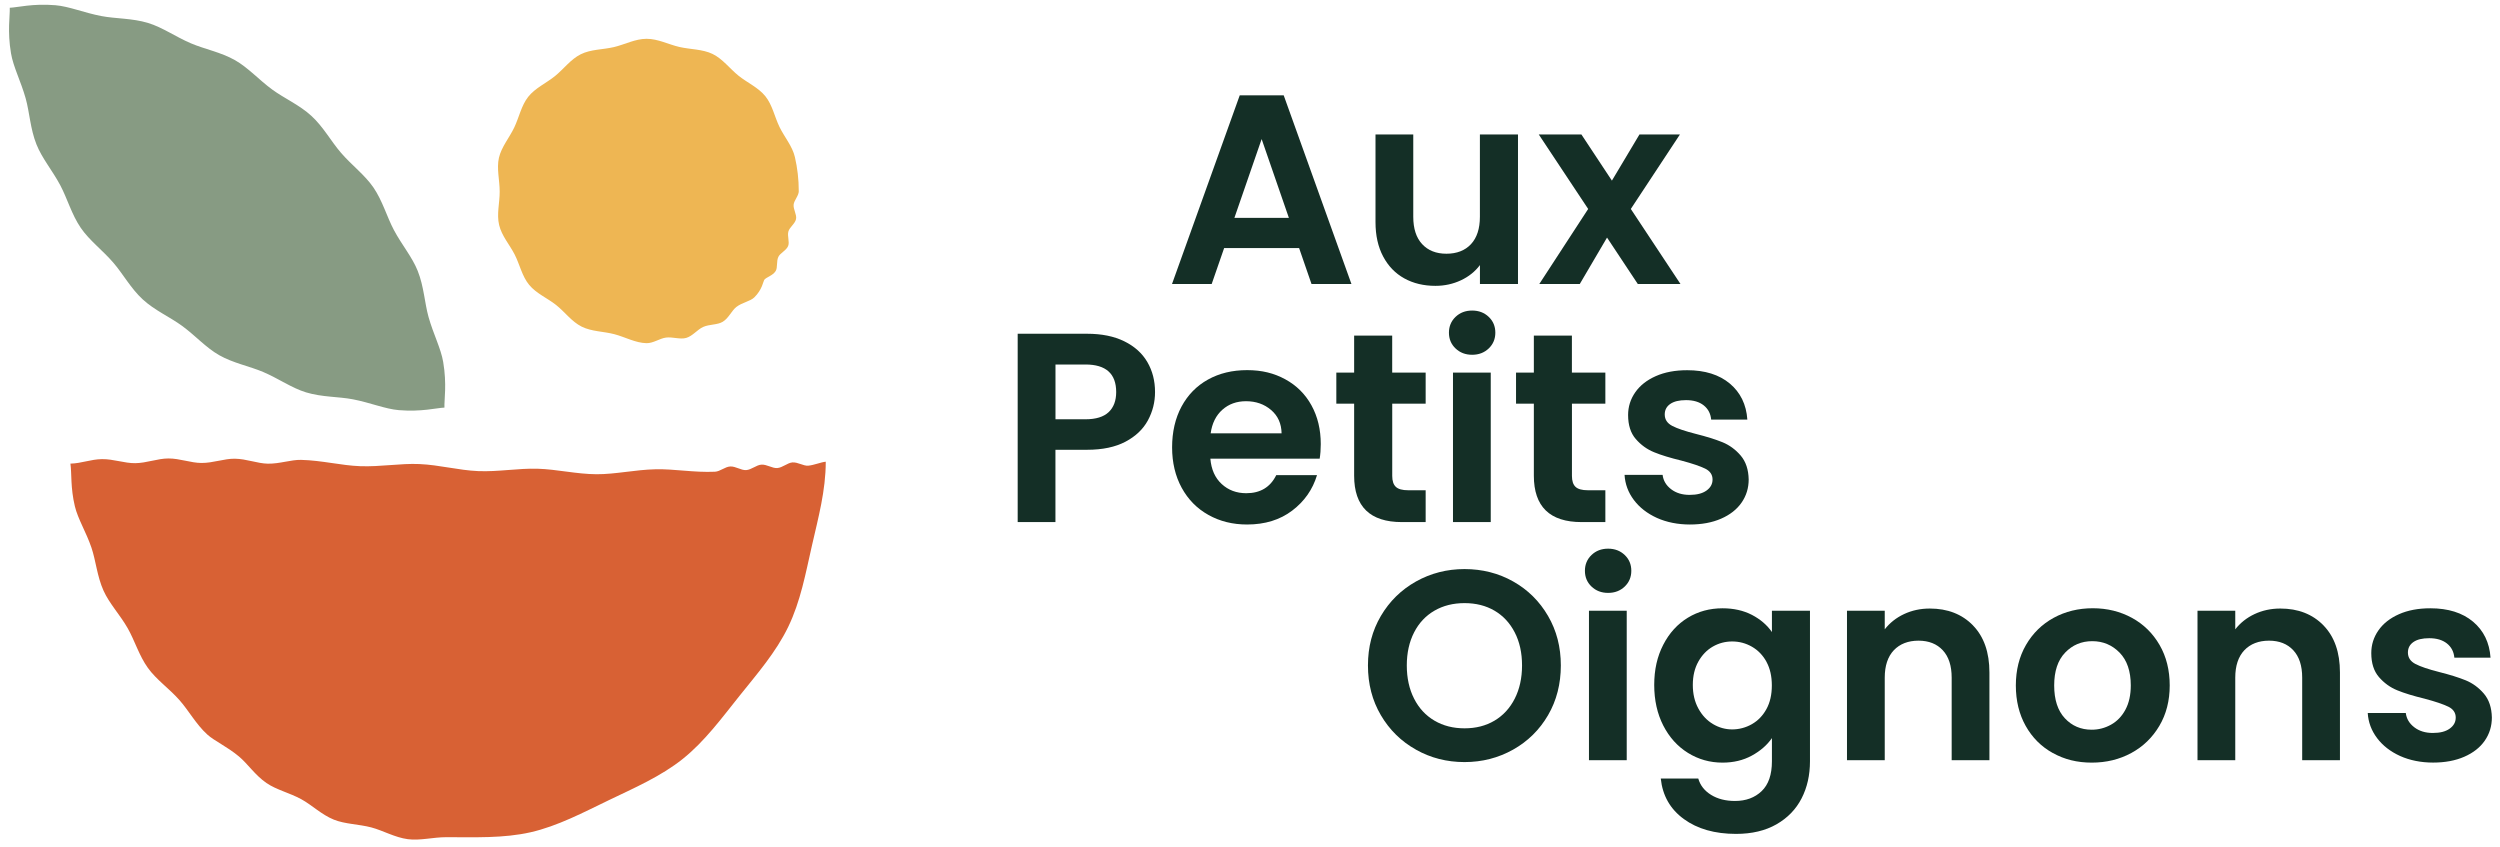
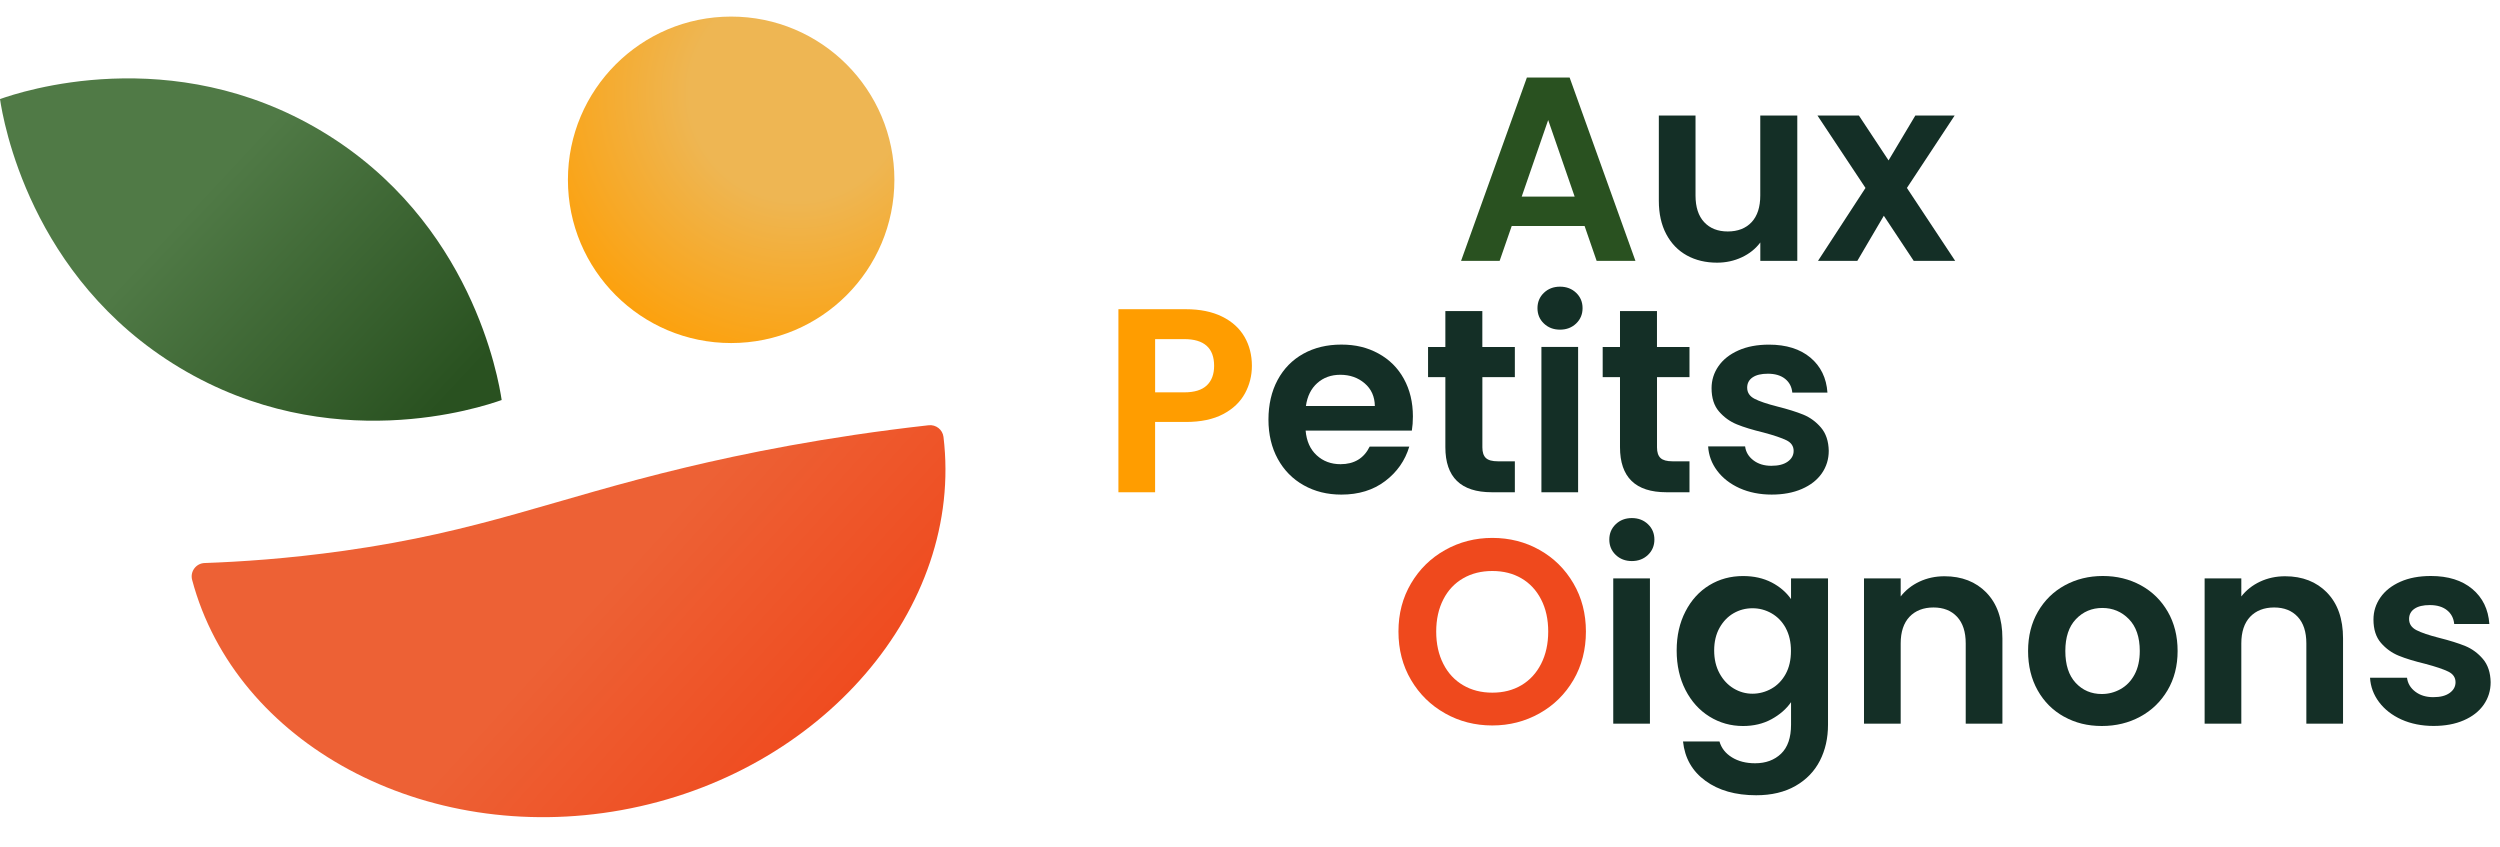
- <svg xmlns="http://www.w3.org/2000/svg" id="Calque_1" version="1.1" viewBox="0 0 599.18 202.83">
+ <svg xmlns="http://www.w3.org/2000/svg" viewBox="0 0 2095.9 709.49">
  <defs>
-     <style>
-       .st0 {
-         fill: #142f26;
-       }
- 
-       .st1 {
-         fill: #eeb653;
-       }
- 
-       .st2 {
-         fill: #d86134;
-       }
- 
-       .st3 {
-         fill: #879b83;
-       }
-     </style>
+     <linearGradient id="g-leaf" gradientUnits="userSpaceOnUse" x1="60" y1="70" x2="360" y2="350">
+       <stop offset="0" stop-color="#507A46" />
+       <stop offset="0.35" stop-color="#507A46" />
+       <stop offset="1" stop-color="#295120" />
+     </linearGradient>
+     <radialGradient id="g-dot" gradientUnits="userSpaceOnUse" cx="668" cy="78" r="300">
+       <stop offset="0" stop-color="#EEB653" />
+       <stop offset="0.3" stop-color="#EEB653" />
+       <stop offset="0.85" stop-color="#FF9D00" />
+     </radialGradient>
+     <linearGradient id="g-slice" gradientUnits="userSpaceOnUse" x1="330" y1="400" x2="650" y2="690">
+       <stop offset="0" stop-color="#ED6135" />
+       <stop offset="0.45" stop-color="#ED6135" />
+       <stop offset="1" stop-color="#EF491D" />
+     </linearGradient>
  </defs>
-   <g>
-     <path class="st2" d="M106.92,200.65c6.92,0,13.78.29,20.25-1.18s12.73-4.79,18.77-7.7,12.45-5.68,17.71-9.89,9.34-9.79,13.57-15.08,8.74-10.44,11.7-16.57,4.16-12.79,5.68-19.47,3.31-13.18,3.31-20.1c-1.12.1-2.84.83-4.2.95-1.16.1-2.48-.88-3.8-.78-1.18.09-2.34,1.26-3.64,1.35-1.19.08-2.51-.91-3.79-.82-1.2.08-2.38,1.23-3.66,1.31-1.21.07-2.51-.93-3.79-.87s-2.41,1.2-3.68,1.26c-4.98.23-9.71-.69-14.21-.59-4.94.11-9.62,1.21-14.17,1.19-4.85-.03-9.52-1.19-14.16-1.32s-9.44.77-14.2.57-9.24-1.48-14.11-1.69c-4.52-.2-9.25.69-14.2.51-4.49-.16-9.16-1.39-14.14-1.51-2.43-.06-5.11.96-7.97.91-2.49-.04-5.13-1.16-7.93-1.19-2.53-.03-5.19,1.03-7.95,1.02-2.55,0-5.21-1.09-7.95-1.08-2.57,0-5.22,1.1-7.95,1.13-2.58.03-5.25-1.01-7.97-.97s-4.85,1.01-7.56,1.08c.33,2.4,0,5.77,1.06,10.21.73,3.06,2.72,6.22,3.98,9.93,1.06,3.14,1.35,6.86,2.89,10.3,1.39,3.09,3.95,5.78,5.79,9,1.7,2.97,2.71,6.55,4.86,9.54,2.01,2.79,5.06,4.9,7.5,7.64,2.29,2.57,4.02,5.86,6.74,8.32,1.68,1.52,4.67,2.84,7.55,5.23,2.11,1.75,3.88,4.5,6.62,6.38,2.36,1.63,5.52,2.34,8.34,3.88,2.56,1.4,4.85,3.7,7.79,4.89,2.73,1.1,5.96,1.07,9,1.87,2.85.76,5.63,2.41,8.76,2.82,2.92.38,6.03-.48,9.19-.48Z" />
-     <path class="st1" d="M191.45,45.79c0,1.13-1.13,2.19-1.24,3.26-.11,1.13.79,2.38.58,3.44-.22,1.12-1.53,1.94-1.83,2.97-.32,1.1.33,2.5-.06,3.48-.43,1.09-1.87,1.66-2.33,2.59-.54,1.08-.14,2.57-.66,3.42-.69,1.13-2.23,1.45-2.75,2.13-.19.25-.48,2.36-2.38,4.2-.98.95-2.88,1.2-4.28,2.28-1.16.9-1.85,2.7-3.28,3.56-1.29.78-3.19.57-4.69,1.24-1.39.62-2.51,2.18-4.07,2.63-1.47.42-3.24-.29-4.85-.08-1.51.2-3.03,1.37-4.66,1.34-2.63-.05-5.13-1.48-7.73-2.16s-5.42-.61-7.82-1.81-4.03-3.53-6.13-5.19-4.73-2.74-6.44-4.81-2.25-4.85-3.46-7.24-3.11-4.47-3.74-7.1.14-5.28.13-8.03c0-2.74-.77-5.53-.18-8.1s2.51-4.83,3.66-7.23,1.7-5.28,3.36-7.38,4.32-3.27,6.41-4.96,3.77-4.04,6.19-5.24,5.28-1.09,7.92-1.71,5.11-1.99,7.85-1.99c2.74,0,5.3,1.37,7.87,1.96s5.54.51,7.94,1.67,4.13,3.53,6.22,5.21,4.76,2.84,6.44,4.93,2.21,4.94,3.39,7.37,3.08,4.58,3.69,7.22.92,5.37.92,8.11Z" />
-     <path class="st3" d="M74.65,27.79c2.87,2.64,4.71,6.1,7.09,8.85,2.55,2.95,5.69,5.28,7.75,8.28,2.21,3.23,3.22,7.02,4.92,10.22,1.85,3.49,4.39,6.47,5.71,9.8,1.49,3.74,1.65,7.68,2.59,11.04,1.14,4.06,2.97,7.55,3.51,10.77.91,5.37.22,9.08.3,10.94-1.86.07-5.5,1.06-10.93.61-3.26-.27-6.89-1.81-11.03-2.6-3.43-.66-7.37-.49-11.21-1.66-3.42-1.04-6.61-3.32-10.24-4.87-3.33-1.42-7.19-2.12-10.59-4.05-3.16-1.8-5.75-4.73-8.9-7.03-2.94-2.15-6.54-3.69-9.41-6.33s-4.71-6.1-7.09-8.85c-2.55-2.95-5.69-5.28-7.75-8.28-2.21-3.23-3.22-7.02-4.92-10.22-1.85-3.49-4.39-6.47-5.71-9.8-1.49-3.74-1.65-7.68-2.59-11.04-1.14-4.06-2.97-7.55-3.51-10.77-.91-5.37-.22-9.08-.3-10.94,1.86-.07,5.5-1.06,10.93-.61,3.26.27,6.89,1.81,11.03,2.6,3.43.66,7.37.49,11.21,1.66,3.42,1.04,6.61,3.32,10.24,4.87,3.33,1.42,7.19,2.12,10.59,4.05,3.16,1.8,5.75,4.73,8.9,7.03,2.94,2.15,6.54,3.69,9.41,6.33Z" />
-   </g>
-   <g>
-     <path class="st0" d="M311.37,59.46h-17.98l-2.98,8.6h-9.51l16.23-45.21h10.54l16.23,45.21h-9.57l-2.97-8.6ZM308.91,52.22l-6.53-18.89-6.53,18.89h13.06Z" />
-     <path class="st0" d="M363.82,32.23v35.83h-9.12v-4.53c-1.16,1.55-2.68,2.77-4.56,3.65-1.88.88-3.91,1.33-6.11,1.33-2.8,0-5.28-.59-7.44-1.78-2.16-1.19-3.85-2.93-5.08-5.24-1.23-2.31-1.84-5.05-1.84-8.25v-21.02h9.05v19.73c0,2.85.71,5.03,2.13,6.56,1.42,1.53,3.36,2.3,5.82,2.3s4.46-.76,5.89-2.3c1.42-1.53,2.13-3.72,2.13-6.56v-19.73h9.12Z" />
-     <path class="st0" d="M392.53,68.06l-7.37-11.12-6.53,11.12h-9.7l11.71-17.98-11.84-17.85h10.22l7.31,11.06,6.6-11.06h9.7l-11.77,17.85,11.9,17.98h-10.22Z" />
-     <path class="st0" d="M275.12,100.75c-1.14,2.11-2.93,3.82-5.37,5.11-2.44,1.29-5.51,1.94-9.22,1.94h-7.57v17.33h-9.05v-45.14h16.62c3.49,0,6.47.6,8.93,1.81,2.46,1.21,4.3,2.87,5.53,4.98,1.23,2.11,1.84,4.51,1.84,7.18,0,2.42-.57,4.68-1.71,6.79ZM265.71,98.78c1.21-1.14,1.81-2.75,1.81-4.82,0-4.4-2.46-6.6-7.37-6.6h-7.18v13.13h7.18c2.5,0,4.35-.57,5.56-1.71Z" />
-     <path class="st0" d="M316.28,109.93h-26.19c.22,2.59,1.12,4.61,2.72,6.08,1.59,1.47,3.56,2.2,5.89,2.2,3.36,0,5.76-1.44,7.18-4.33h9.77c-1.04,3.45-3.02,6.28-5.95,8.5-2.93,2.22-6.53,3.33-10.8,3.33-3.45,0-6.54-.76-9.28-2.3-2.74-1.53-4.87-3.7-6.4-6.5-1.53-2.8-2.3-6.04-2.3-9.7s.75-6.96,2.26-9.77c1.51-2.8,3.62-4.96,6.34-6.47,2.72-1.51,5.84-2.26,9.38-2.26s6.46.73,9.15,2.2c2.69,1.47,4.79,3.55,6.27,6.24,1.49,2.7,2.23,5.79,2.23,9.28,0,1.29-.09,2.46-.26,3.49ZM307.16,103.85c-.04-2.33-.88-4.19-2.52-5.59-1.64-1.4-3.64-2.1-6.01-2.1-2.24,0-4.13.68-5.66,2.04-1.53,1.36-2.47,3.24-2.81,5.66h17.01Z" />
-     <path class="st0" d="M333.68,96.74v17.33c0,1.21.29,2.08.87,2.62.58.54,1.56.81,2.94.81h4.2v7.63h-5.69c-7.63,0-11.45-3.71-11.45-11.12v-17.27h-4.27v-7.44h4.27v-8.86h9.12v8.86h8.02v7.44h-8.02Z" />
-     <path class="st0" d="M348.85,83.51c-1.06-1.01-1.58-2.27-1.58-3.78s.53-2.77,1.58-3.78c1.06-1.01,2.38-1.52,3.98-1.52s2.92.51,3.98,1.52c1.06,1.01,1.58,2.27,1.58,3.78s-.53,2.77-1.58,3.78c-1.06,1.01-2.38,1.52-3.98,1.52s-2.92-.51-3.98-1.52ZM357.29,89.3v35.83h-9.05v-35.83h9.05Z" />
-     <path class="st0" d="M376.75,96.74v17.33c0,1.21.29,2.08.87,2.62.58.54,1.56.81,2.94.81h4.2v7.63h-5.69c-7.63,0-11.45-3.71-11.45-11.12v-17.27h-4.27v-7.44h4.27v-8.86h9.12v8.86h8.02v7.44h-8.02Z" />
-     <path class="st0" d="M397.12,124.13c-2.33-1.06-4.17-2.49-5.53-4.3-1.36-1.81-2.1-3.82-2.23-6.01h9.12c.17,1.38.85,2.52,2.04,3.43,1.19.91,2.66,1.36,4.43,1.36s3.07-.34,4.04-1.03c.97-.69,1.46-1.57,1.46-2.65,0-1.16-.59-2.04-1.78-2.62-1.19-.58-3.07-1.22-5.66-1.91-2.67-.65-4.86-1.31-6.56-2.01-1.7-.69-3.17-1.75-4.4-3.17-1.23-1.42-1.84-3.34-1.84-5.76,0-1.98.57-3.79,1.71-5.43,1.14-1.64,2.78-2.93,4.92-3.88,2.13-.95,4.65-1.42,7.53-1.42,4.27,0,7.67,1.07,10.22,3.2,2.54,2.13,3.95,5.01,4.2,8.63h-8.67c-.13-1.42-.72-2.55-1.78-3.4-1.06-.84-2.47-1.26-4.24-1.26-1.64,0-2.9.3-3.78.91-.88.6-1.33,1.45-1.33,2.52,0,1.21.6,2.12,1.81,2.75,1.21.63,3.08,1.26,5.63,1.91,2.59.65,4.72,1.32,6.4,2,1.68.69,3.14,1.76,4.37,3.2,1.23,1.45,1.86,3.35,1.91,5.72,0,2.07-.57,3.92-1.71,5.56-1.14,1.64-2.78,2.92-4.92,3.85-2.13.93-4.62,1.39-7.47,1.39s-5.56-.53-7.89-1.58Z" />
-     <path class="st0" d="M339.37,179.67c-3.54-1.98-6.34-4.73-8.41-8.25-2.07-3.51-3.1-7.49-3.1-11.93s1.03-8.35,3.1-11.87c2.07-3.51,4.87-6.26,8.41-8.25,3.54-1.98,7.42-2.98,11.64-2.98s8.16.99,11.67,2.98c3.51,1.98,6.29,4.73,8.34,8.25,2.05,3.51,3.07,7.47,3.07,11.87s-1.02,8.42-3.07,11.93c-2.05,3.51-4.84,6.26-8.38,8.25-3.54,1.98-7.42,2.98-11.64,2.98s-8.11-.99-11.64-2.98ZM358.19,172.72c2.07-1.23,3.69-2.99,4.85-5.27,1.16-2.28,1.75-4.94,1.75-7.96s-.58-5.66-1.75-7.92c-1.16-2.26-2.78-4-4.85-5.21-2.07-1.21-4.46-1.81-7.18-1.81s-5.12.6-7.21,1.81c-2.09,1.21-3.72,2.94-4.88,5.21-1.16,2.26-1.75,4.91-1.75,7.92s.58,5.67,1.75,7.96c1.16,2.29,2.79,4.04,4.88,5.27,2.09,1.23,4.49,1.84,7.21,1.84s5.11-.61,7.18-1.84Z" />
-     <path class="st0" d="M381.44,140.58c-1.06-1.01-1.58-2.27-1.58-3.78s.53-2.77,1.58-3.78c1.06-1.01,2.38-1.52,3.98-1.52s2.92.51,3.98,1.52c1.06,1.01,1.58,2.27,1.58,3.78s-.53,2.77-1.58,3.78c-1.06,1.01-2.38,1.52-3.98,1.52s-2.92-.51-3.98-1.52ZM389.88,146.37v35.83h-9.05v-35.83h9.05Z" />
-     <path class="st0" d="M419.89,147.37c2.03,1.06,3.62,2.43,4.79,4.11v-5.11h9.12v36.09c0,3.32-.67,6.28-2.01,8.89-1.34,2.61-3.34,4.68-6.01,6.21-2.67,1.53-5.91,2.3-9.7,2.3-5.09,0-9.26-1.19-12.51-3.56-3.26-2.37-5.1-5.61-5.53-9.7h8.99c.47,1.64,1.5,2.94,3.07,3.91,1.57.97,3.48,1.46,5.72,1.46,2.63,0,4.76-.79,6.4-2.36,1.64-1.57,2.46-3.96,2.46-7.15v-5.56c-1.16,1.68-2.77,3.08-4.82,4.2-2.05,1.12-4.39,1.68-7.02,1.68-3.02,0-5.78-.78-8.28-2.33-2.5-1.55-4.47-3.74-5.92-6.56-1.44-2.82-2.17-6.07-2.17-9.73s.72-6.83,2.17-9.64c1.44-2.8,3.41-4.96,5.89-6.47,2.48-1.51,5.25-2.26,8.31-2.26,2.67,0,5.02.53,7.05,1.58ZM423.38,158.62c-.86-1.57-2.03-2.78-3.49-3.62-1.47-.84-3.04-1.26-4.72-1.26s-3.23.41-4.66,1.23c-1.42.82-2.58,2.02-3.46,3.59-.88,1.57-1.33,3.44-1.33,5.59s.44,4.04,1.33,5.66c.88,1.62,2.05,2.86,3.49,3.72,1.44.86,2.99,1.29,4.62,1.29s3.25-.42,4.72-1.26c1.47-.84,2.63-2.05,3.49-3.62.86-1.57,1.29-3.46,1.29-5.66s-.43-4.08-1.29-5.66Z" />
-     <path class="st0" d="M472.86,149.89c2.63,2.7,3.95,6.46,3.95,11.29v21.02h-9.05v-19.79c0-2.85-.71-5.03-2.13-6.56-1.42-1.53-3.36-2.3-5.82-2.3s-4.47.77-5.92,2.3c-1.44,1.53-2.17,3.72-2.17,6.56v19.79h-9.05v-35.83h9.05v4.46c1.21-1.55,2.75-2.77,4.62-3.65,1.88-.88,3.93-1.33,6.18-1.33,4.27,0,7.72,1.35,10.35,4.04Z" />
-     <path class="st0" d="M492,180.48c-2.76-1.53-4.93-3.7-6.5-6.5-1.57-2.8-2.36-6.04-2.36-9.7s.81-6.9,2.43-9.7c1.62-2.8,3.83-4.97,6.63-6.5,2.8-1.53,5.93-2.3,9.38-2.3s6.57.77,9.38,2.3c2.8,1.53,5.01,3.7,6.63,6.5,1.62,2.8,2.43,6.04,2.43,9.7s-.83,6.9-2.49,9.7c-1.66,2.8-3.9,4.97-6.73,6.5-2.82,1.53-5.98,2.3-9.47,2.3s-6.55-.76-9.31-2.3ZM505.94,173.69c1.44-.8,2.6-1.99,3.46-3.59.86-1.59,1.29-3.54,1.29-5.82,0-3.41-.9-6.03-2.68-7.86-1.79-1.83-3.98-2.75-6.56-2.75s-4.75.92-6.5,2.75c-1.75,1.83-2.62,4.45-2.62,7.86s.85,6.03,2.55,7.86c1.7,1.83,3.85,2.75,6.44,2.75,1.64,0,3.18-.4,4.62-1.2Z" />
-     <path class="st0" d="M556.87,149.89c2.63,2.7,3.95,6.46,3.95,11.29v21.02h-9.05v-19.79c0-2.85-.71-5.03-2.13-6.56-1.42-1.53-3.36-2.3-5.82-2.3s-4.47.77-5.92,2.3c-1.44,1.53-2.17,3.72-2.17,6.56v19.79h-9.05v-35.83h9.05v4.46c1.21-1.55,2.75-2.77,4.62-3.65,1.88-.88,3.93-1.33,6.18-1.33,4.27,0,7.72,1.35,10.35,4.04Z" />
-     <path class="st0" d="M575.24,181.19c-2.33-1.06-4.17-2.49-5.53-4.3-1.36-1.81-2.1-3.82-2.23-6.01h9.12c.17,1.38.85,2.52,2.04,3.43,1.19.91,2.66,1.36,4.43,1.36s3.07-.34,4.04-1.03c.97-.69,1.46-1.57,1.46-2.65,0-1.16-.59-2.04-1.78-2.62-1.19-.58-3.07-1.22-5.66-1.91-2.67-.65-4.86-1.31-6.56-2.01-1.7-.69-3.17-1.75-4.4-3.17-1.23-1.42-1.84-3.34-1.84-5.76,0-1.98.57-3.79,1.71-5.43,1.14-1.64,2.78-2.93,4.92-3.88,2.13-.95,4.65-1.42,7.53-1.42,4.27,0,7.67,1.07,10.22,3.2,2.54,2.13,3.95,5.01,4.2,8.63h-8.67c-.13-1.42-.72-2.55-1.78-3.4-1.06-.84-2.47-1.26-4.24-1.26-1.64,0-2.9.3-3.78.91-.88.6-1.33,1.45-1.33,2.52,0,1.21.6,2.12,1.81,2.75,1.21.63,3.08,1.26,5.63,1.91,2.59.65,4.72,1.32,6.4,2,1.68.69,3.14,1.76,4.37,3.2,1.23,1.45,1.86,3.35,1.91,5.72,0,2.07-.57,3.92-1.71,5.56-1.14,1.64-2.78,2.92-4.92,3.85-2.13.93-4.62,1.39-7.47,1.39s-5.56-.53-7.89-1.58Z" />
-   </g>
+   <path d="M521.09,679.13c167.79-30.33,287.15-169.58,269.89-312.85-.74-6.1-6.3-10.46-12.41-9.77-86.84,9.7-156.12,23.99-203.6,35.34-112.77,26.94-171.15,53.63-286.58,69.9-47.45,6.69-87.8,9.25-116.85,10.27-7.2.25-12.32,7.14-10.47,14.11,36.46,137.2,194.64,222.91,360.02,193.01Z" fill="url(#g-slice)" />
+   <path d="M269.79,110.04c125.96,75.56,148.13,207.61,150.79,225.32-16.88,5.99-143.84,48.58-269.8-27C24.84,232.81,2.66,100.78,0,83.06c16.88-5.99,143.83-48.58,269.79,26.98Z" fill="url(#g-leaf)" />
+   <path d="M476.12,150.75a136.85,136.85 0 1 0 273.7,0a136.85,136.85 0 1 0 -273.7,0Z" fill="url(#g-dot)" />
+   <path d="M1328.49,189.45h-61.12l-10.13,29.23h-32.33l55.17-153.68h35.83l55.17,153.68h-32.53l-10.1-29.23h.03ZM1320.13,164.84l-22.2-64.21-22.2,64.21h44.39Z" fill="#295120" />
+   <path d="M1506.78,96.89v121.79h-31v-15.4c-3.94,5.27-9.11,9.42-15.5,12.41-6.39,2.99-13.29,4.52-20.77,4.52-9.52,0-17.95-2.01-25.29-6.05-7.34-4.05-13.09-9.96-17.27-17.81-4.18-7.85-6.25-17.17-6.25-28.04v-71.45h30.76v67.07c0,9.69,2.41,17.1,7.24,22.3,4.83,5.2,11.42,7.82,19.78,7.82s15.16-2.58,20.02-7.82c4.83-5.2,7.24-12.65,7.24-22.3v-67.07h31l.03.03Z" fill="#142F26" />
+   <path d="M1604.37,218.68l-25.05-37.8-22.2,37.8h-32.97l39.8-61.12-40.25-60.68h34.74l24.85,37.6,22.43-37.6h32.97l-40.01,60.68,40.45,61.12h-34.77Z" fill="#142F26" />
+   <path d="M1043.71,329.8c-3.88,7.17-9.96,12.99-18.25,17.37-8.29,4.39-18.73,6.59-31.34,6.59h-25.73v58.91h-30.76v-153.44h56.5c11.86,0,21.99,2.04,30.36,6.15,8.36,4.11,14.62,9.76,18.8,16.93,4.18,7.17,6.25,15.33,6.25,24.41,0,8.23-1.94,15.91-5.81,23.08ZM1011.72,323.11c4.11-3.88,6.15-9.35,6.15-16.38,0-14.96-8.36-22.43-25.05-22.43h-24.41v44.63h24.41c8.5,0,14.79-1.94,18.9-5.81Z" fill="#FF9D00" />
+   <path d="M1183.62,361.01h-89.03c.75,8.8,3.81,15.67,9.25,20.67,5.4,5,12.1,7.48,20.02,7.48,11.42,0,19.58-4.89,24.41-14.72h33.21c-3.54,11.73-10.27,21.35-20.23,28.89-9.96,7.55-22.2,11.32-36.71,11.32-11.73,0-22.23-2.58-31.54-7.82-9.31-5.2-16.55-12.58-21.76-22.09s-7.82-20.53-7.82-32.97,2.55-23.66,7.68-33.21c5.13-9.52,12.31-16.86,21.55-21.99,9.25-5.13,19.85-7.68,31.88-7.68s21.96,2.48,31.1,7.48c9.14,5,16.28,12.07,21.31,21.21,5.06,9.18,7.58,19.68,7.58,31.54,0,4.39-.31,8.36-.88,11.86l-.03.03ZM1152.62,340.34c-.14-7.92-2.99-14.24-8.57-19-5.57-4.76-12.37-7.14-20.43-7.14-7.61,0-14.04,2.31-19.24,6.93-5.2,4.62-8.4,11.01-9.55,19.24h57.82l-.03-.03Z" fill="#142F26" />
+   <path d="M1242.76,316.17v58.91c0,4.11.99,7.07,2.96,8.91,1.97,1.84,5.3,2.75,9.99,2.75h14.28v25.94h-19.34c-25.94,0-38.92-12.61-38.92-37.8v-58.7h-14.51v-25.29h14.51v-30.12h31v30.12h27.26v25.29h-27.26.03Z" fill="#142F26" />
+   <path d="M1294.33,271.2c-3.6-3.43-5.37-7.72-5.37-12.85s1.8-9.42,5.37-12.85c3.6-3.43,8.09-5.17,13.53-5.17s9.93,1.73,13.53,5.17c3.6,3.43,5.37,7.72,5.37,12.85s-1.8,9.42-5.37,12.85c-3.6,3.43-8.09,5.17-13.53,5.17s-9.93-1.73-13.53-5.17ZM1323.02,290.88v121.79h-30.76v-121.79h30.76Z" fill="#142F26" />
+   <path d="M1389.17,316.17v58.91c0,4.11.99,7.07,2.96,8.91,1.97,1.84,5.3,2.75,9.99,2.75h14.28v25.94h-19.34c-25.94,0-38.92-12.61-38.92-37.8v-58.7h-14.51v-25.29h14.51v-30.12h31v30.12h27.26v25.29h-27.26.03Z" fill="#142F26" />
+   <path d="M1458.41,409.28c-7.92-3.6-14.17-8.46-18.8-14.62-4.62-6.15-7.14-12.99-7.58-20.43h31c.58,4.69,2.89,8.57,6.93,11.66s9.04,4.62,15.06,4.62,10.44-1.16,13.73-3.5,4.96-5.34,4.96-9.01c0-3.94-2.01-6.93-6.05-8.91-4.05-1.97-10.44-4.15-19.24-6.49-9.08-2.21-16.52-4.45-22.3-6.83-5.78-2.35-10.78-5.95-14.96-10.78-4.18-4.83-6.25-11.35-6.25-19.58,0-6.73,1.94-12.88,5.81-18.46,3.88-5.57,9.45-9.96,16.72-13.19,7.24-3.23,15.81-4.83,25.6-4.83,14.51,0,26.07,3.64,34.74,10.88,8.63,7.24,13.43,17.03,14.28,29.34h-29.47c-.44-4.83-2.45-8.67-6.05-11.56-3.6-2.86-8.4-4.28-14.41-4.28-5.57,0-9.86,1.02-12.85,3.09-2.99,2.04-4.52,4.93-4.52,8.57,0,4.11,2.04,7.21,6.15,9.35s10.47,4.28,19.14,6.49c8.8,2.21,16.04,4.49,21.76,6.8,5.71,2.35,10.67,5.98,14.85,10.88,4.18,4.93,6.32,11.39,6.49,19.44,0,7.04-1.94,13.32-5.81,18.9-3.88,5.57-9.45,9.93-16.72,13.09-7.24,3.16-15.7,4.72-25.39,4.72s-18.9-1.8-26.82-5.37h0Z" fill="#142F26" />
+   <path d="M1211.54,598.07c-12.03-6.73-21.55-16.08-28.59-28.04-7.04-11.93-10.54-25.46-10.54-40.55s3.5-28.38,10.54-40.35c7.04-11.93,16.55-21.28,28.59-28.04,12.03-6.73,25.22-10.13,39.57-10.13s27.74,3.37,39.67,10.13c11.93,6.73,21.38,16.08,28.35,28.04,6.97,11.93,10.44,25.39,10.44,40.35s-3.47,28.62-10.44,40.55c-6.97,11.93-16.45,21.28-28.49,28.04-12.03,6.73-25.22,10.13-39.57,10.13s-27.57-3.37-39.57-10.13h.03ZM1275.52,574.45c7.04-4.18,12.54-10.16,16.49-17.91,3.94-7.75,5.95-16.79,5.95-27.06s-1.97-19.24-5.95-26.92c-3.94-7.68-9.45-13.6-16.49-17.71s-15.16-6.15-24.41-6.15-17.4,2.04-24.51,6.15c-7.1,4.11-12.65,9.99-16.59,17.71-3.94,7.68-5.95,16.69-5.95,26.92s1.97,19.27,5.95,27.06c3.94,7.78,9.48,13.73,16.59,17.91,7.1,4.18,15.26,6.25,24.51,6.25s17.37-2.07,24.41-6.25Z" fill="#EF491D" />
+   <path d="M1354.55,465.2c-3.6-3.43-5.37-7.72-5.37-12.85s1.8-9.42,5.37-12.85c3.6-3.43,8.09-5.17,13.53-5.17s9.93,1.73,13.53,5.17c3.6,3.43,5.37,7.72,5.37,12.85s-1.8,9.42-5.37,12.85c-3.6,3.43-8.09,5.17-13.53,5.17s-9.93-1.73-13.53-5.17ZM1383.24,484.88v121.79h-30.76v-121.79h30.76Z" fill="#142F26" />
+   <path d="M1485.25,488.28c6.9,3.6,12.31,8.26,16.28,13.97v-17.37h31v122.68c0,11.29-2.28,21.35-6.83,30.22-4.55,8.87-11.35,15.91-20.43,21.11-9.08,5.2-20.09,7.82-32.97,7.82-17.3,0-31.48-4.05-42.52-12.1-11.08-8.06-17.34-19.07-18.8-32.97h30.56c1.6,5.57,5.1,9.99,10.44,13.29,5.34,3.3,11.83,4.96,19.44,4.96,8.94,0,16.18-2.69,21.76-8.02,5.57-5.34,8.36-13.46,8.36-24.3v-18.9c-3.94,5.71-9.42,10.47-16.38,14.28-6.97,3.81-14.92,5.71-23.86,5.71-10.27,0-19.65-2.65-28.15-7.92-8.5-5.27-15.19-12.71-20.12-22.3-4.89-9.59-7.38-20.63-7.38-33.07s2.45-23.22,7.38-32.77c4.89-9.52,11.59-16.86,20.02-21.99s17.85-7.68,28.25-7.68c9.08,0,17.06,1.8,23.96,5.37h0ZM1497.11,526.52c-2.92-5.34-6.9-9.45-11.86-12.31-5-2.86-10.33-4.28-16.04-4.28s-10.98,1.39-15.84,4.18c-4.83,2.79-8.77,6.87-11.76,12.2-2.99,5.34-4.52,11.69-4.52,19s1.5,13.73,4.52,19.24c2.99,5.51,6.97,9.72,11.86,12.65s10.16,4.38,15.7,4.38,11.05-1.43,16.04-4.28,8.94-6.97,11.86-12.31c2.92-5.34,4.39-11.76,4.39-19.24s-1.46-13.87-4.39-19.24h.03Z" fill="#142F26" />
+   <path d="M1665.31,496.84c8.94,9.18,13.43,21.96,13.43,38.38v71.45h-30.76v-67.27c0-9.69-2.41-17.1-7.24-22.3-4.83-5.2-11.42-7.82-19.78-7.82s-15.19,2.62-20.12,7.82c-4.89,5.2-7.38,12.65-7.38,22.3v67.27h-30.76v-121.79h30.76v15.16c4.11-5.27,9.35-9.42,15.7-12.41,6.39-2.99,13.36-4.52,21.01-4.52,14.51,0,26.24,4.59,35.18,13.73h-.03Z" fill="#142F26" />
+   <path d="M1730.37,600.83c-9.38-5.2-16.76-12.58-22.09-22.09-5.34-9.52-8.02-20.53-8.02-32.97s2.75-23.45,8.26-32.97c5.51-9.52,13.02-16.89,22.54-22.09,9.52-5.2,20.16-7.82,31.88-7.82s22.33,2.62,31.88,7.82c9.52,5.2,17.03,12.58,22.54,22.09,5.51,9.52,8.26,20.53,8.26,32.97s-2.82,23.45-8.46,32.97c-5.64,9.52-13.26,16.89-22.88,22.09-9.59,5.2-20.33,7.82-32.19,7.82s-22.26-2.58-31.65-7.82h-.07ZM1777.75,577.74c4.89-2.72,8.84-6.76,11.76-12.2,2.92-5.4,4.39-12.03,4.39-19.78,0-11.59-3.06-20.5-9.11-26.72-6.08-6.22-13.53-9.35-22.3-9.35s-16.15,3.13-22.09,9.35c-5.95,6.22-8.91,15.13-8.91,26.72s2.89,20.5,8.67,26.72c5.78,6.22,13.09,9.35,21.89,9.35,5.57,0,10.81-1.36,15.7-4.08Z" fill="#142F26" />
+   <path d="M1950.88,496.84c8.94,9.18,13.43,21.96,13.43,38.38v71.45h-30.76v-67.27c0-9.69-2.41-17.1-7.24-22.3-4.83-5.2-11.42-7.82-19.78-7.82s-15.19,2.62-20.12,7.82c-4.89,5.2-7.38,12.65-7.38,22.3v67.27h-30.76v-121.79h30.76v15.16c4.11-5.27,9.35-9.42,15.7-12.41,6.39-2.99,13.36-4.52,21.01-4.52,14.51,0,26.24,4.59,35.18,13.73h-.03Z" fill="#142F26" />
+   <path d="M2013.32,603.24c-7.92-3.6-14.17-8.46-18.8-14.62-4.62-6.15-7.14-12.99-7.58-20.43h31c.58,4.69,2.89,8.57,6.93,11.66,4.05,3.09,9.04,4.62,15.06,4.62s10.44-1.16,13.73-3.5,4.96-5.34,4.96-9.01c0-3.94-2.01-6.93-6.05-8.91s-10.44-4.15-19.24-6.49c-9.08-2.21-16.52-4.45-22.3-6.83-5.78-2.35-10.78-5.95-14.96-10.78-4.18-4.83-6.25-11.35-6.25-19.58,0-6.73,1.94-12.88,5.81-18.46,3.88-5.57,9.45-9.96,16.72-13.19,7.24-3.23,15.81-4.83,25.6-4.83,14.51,0,26.07,3.64,34.74,10.88,8.63,7.24,13.43,17.03,14.28,29.34h-29.47c-.44-4.83-2.45-8.67-6.05-11.56-3.6-2.86-8.4-4.28-14.41-4.28-5.57,0-9.86,1.02-12.85,3.09-2.99,2.04-4.52,4.93-4.52,8.57,0,4.11,2.04,7.21,6.15,9.35,4.11,2.14,10.47,4.28,19.14,6.49,8.8,2.21,16.04,4.49,21.76,6.8,5.71,2.35,10.67,5.98,14.85,10.88,4.18,4.93,6.32,11.39,6.49,19.44,0,7.04-1.94,13.32-5.81,18.9-3.88,5.57-9.45,9.93-16.72,13.09-7.24,3.16-15.7,4.72-25.39,4.72s-18.9-1.8-26.82-5.37h0Z" fill="#142F26" />
</svg>
